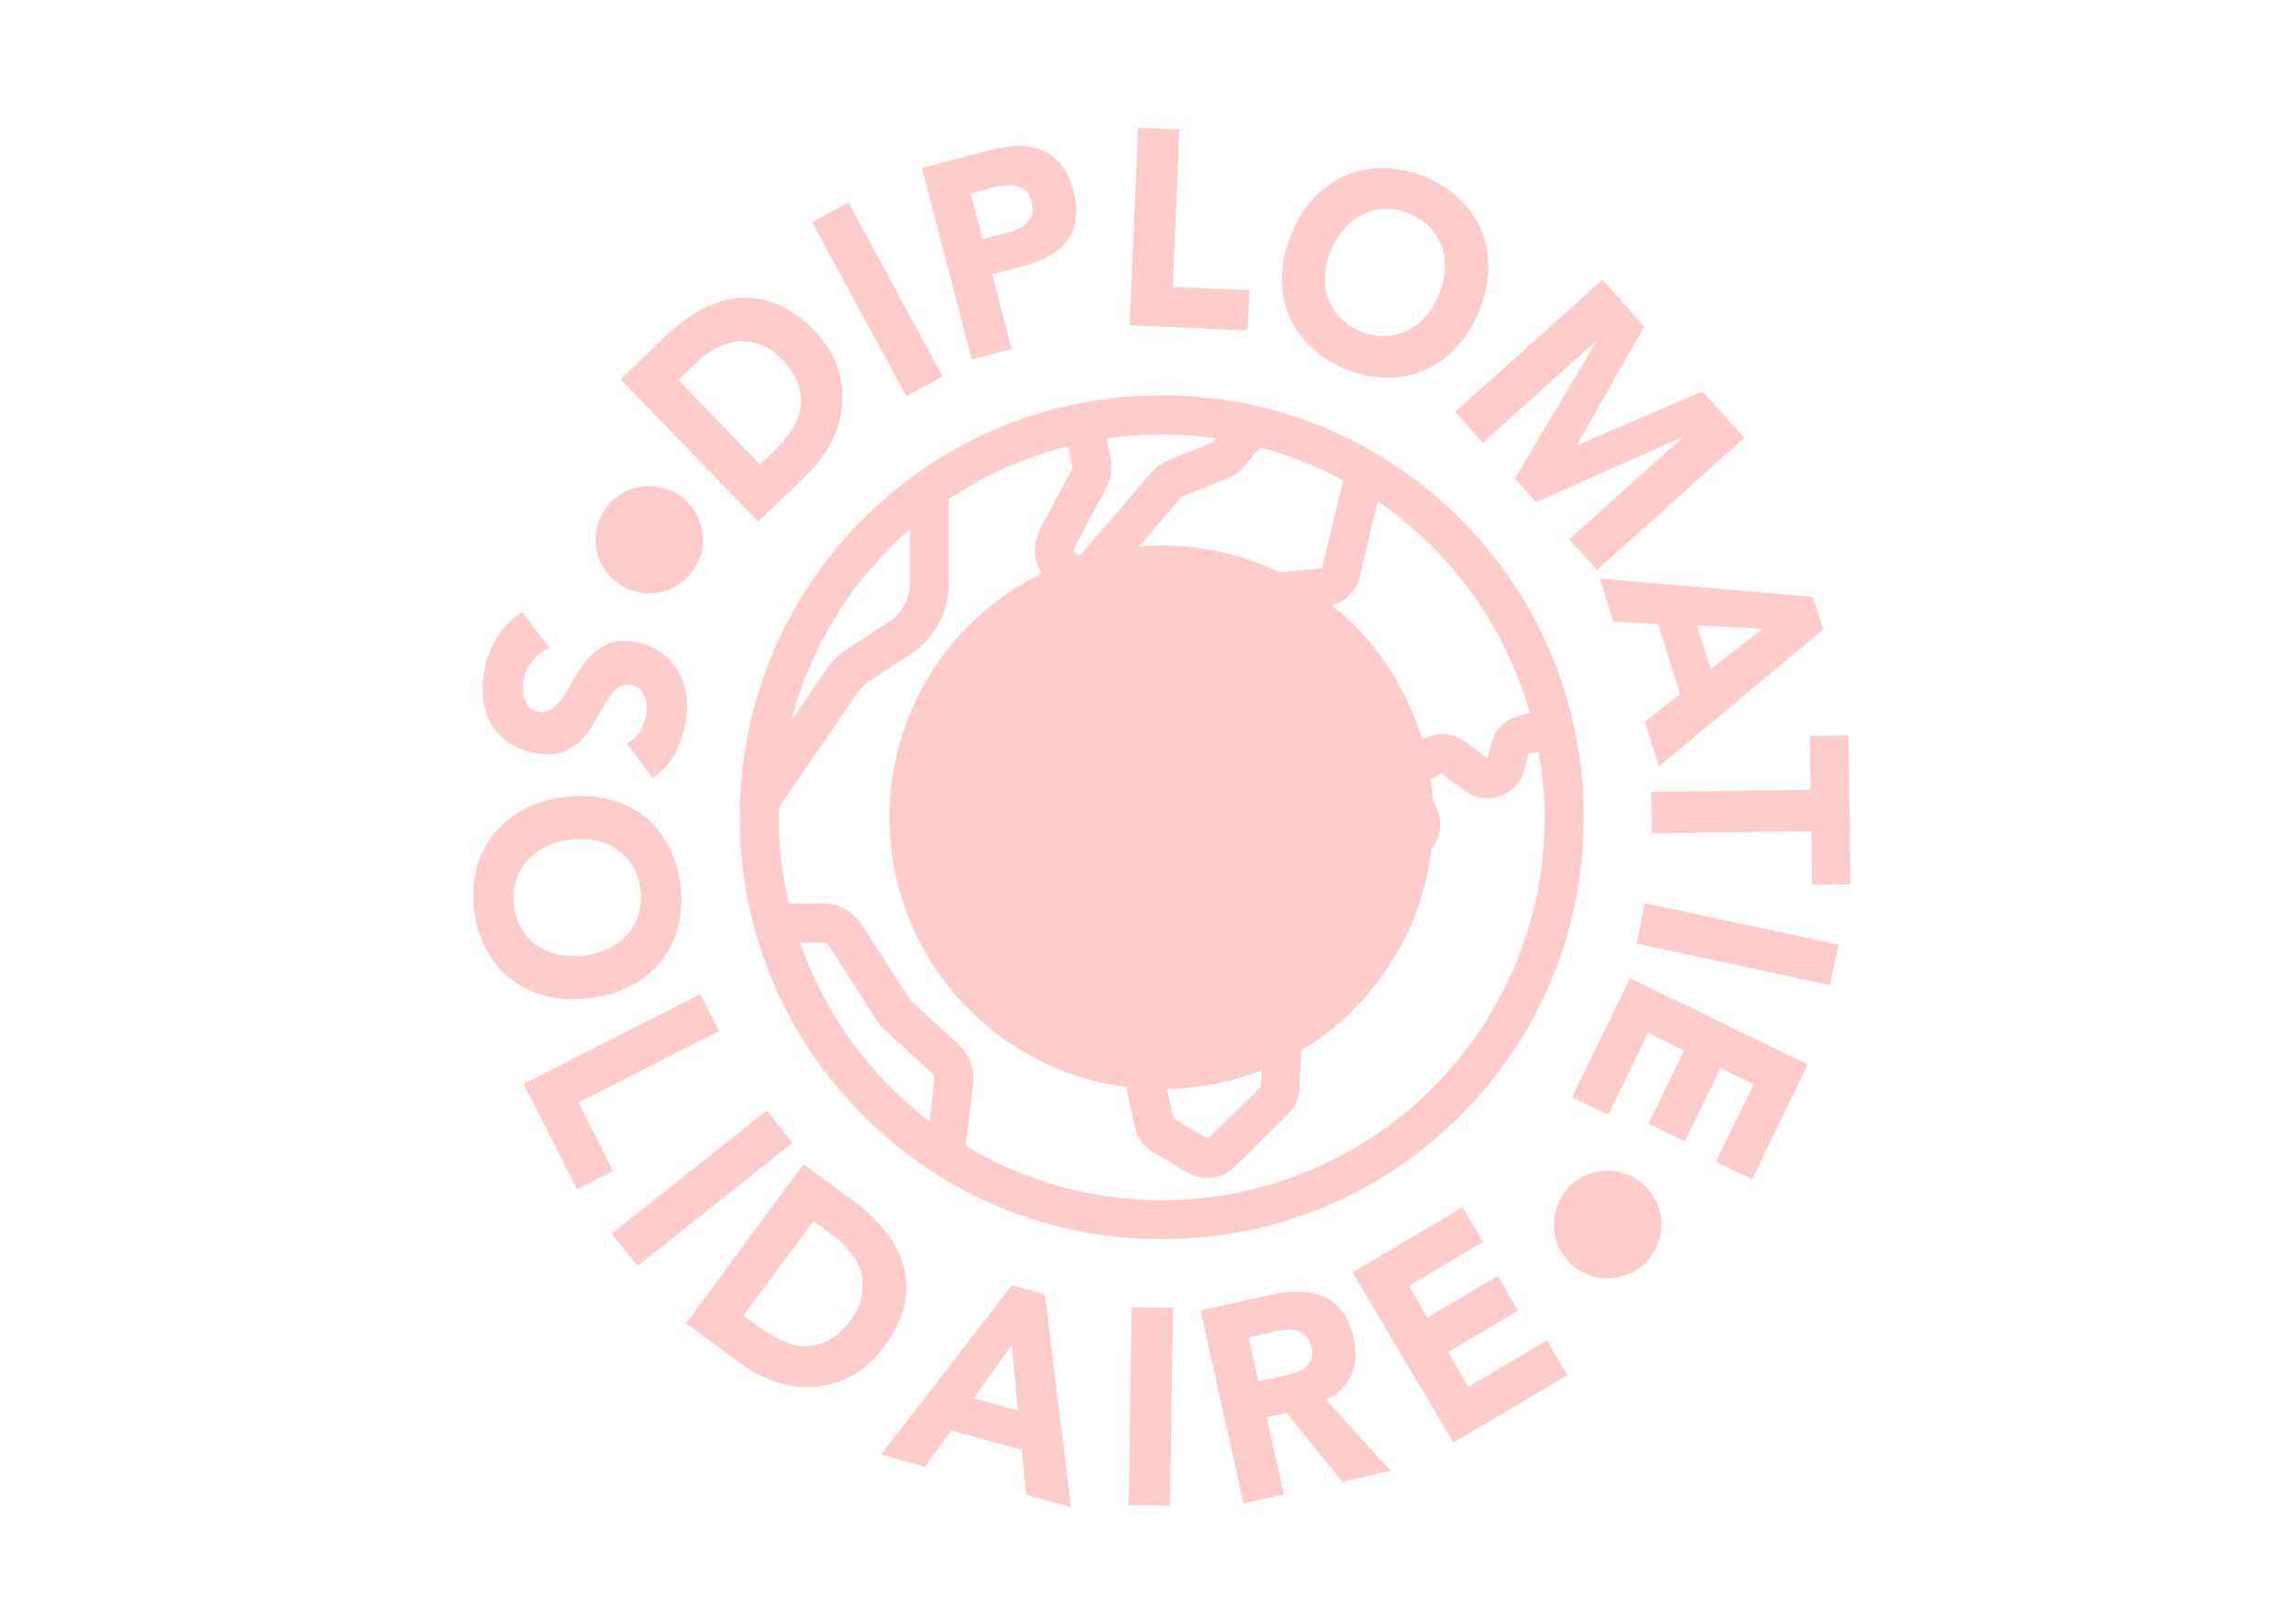
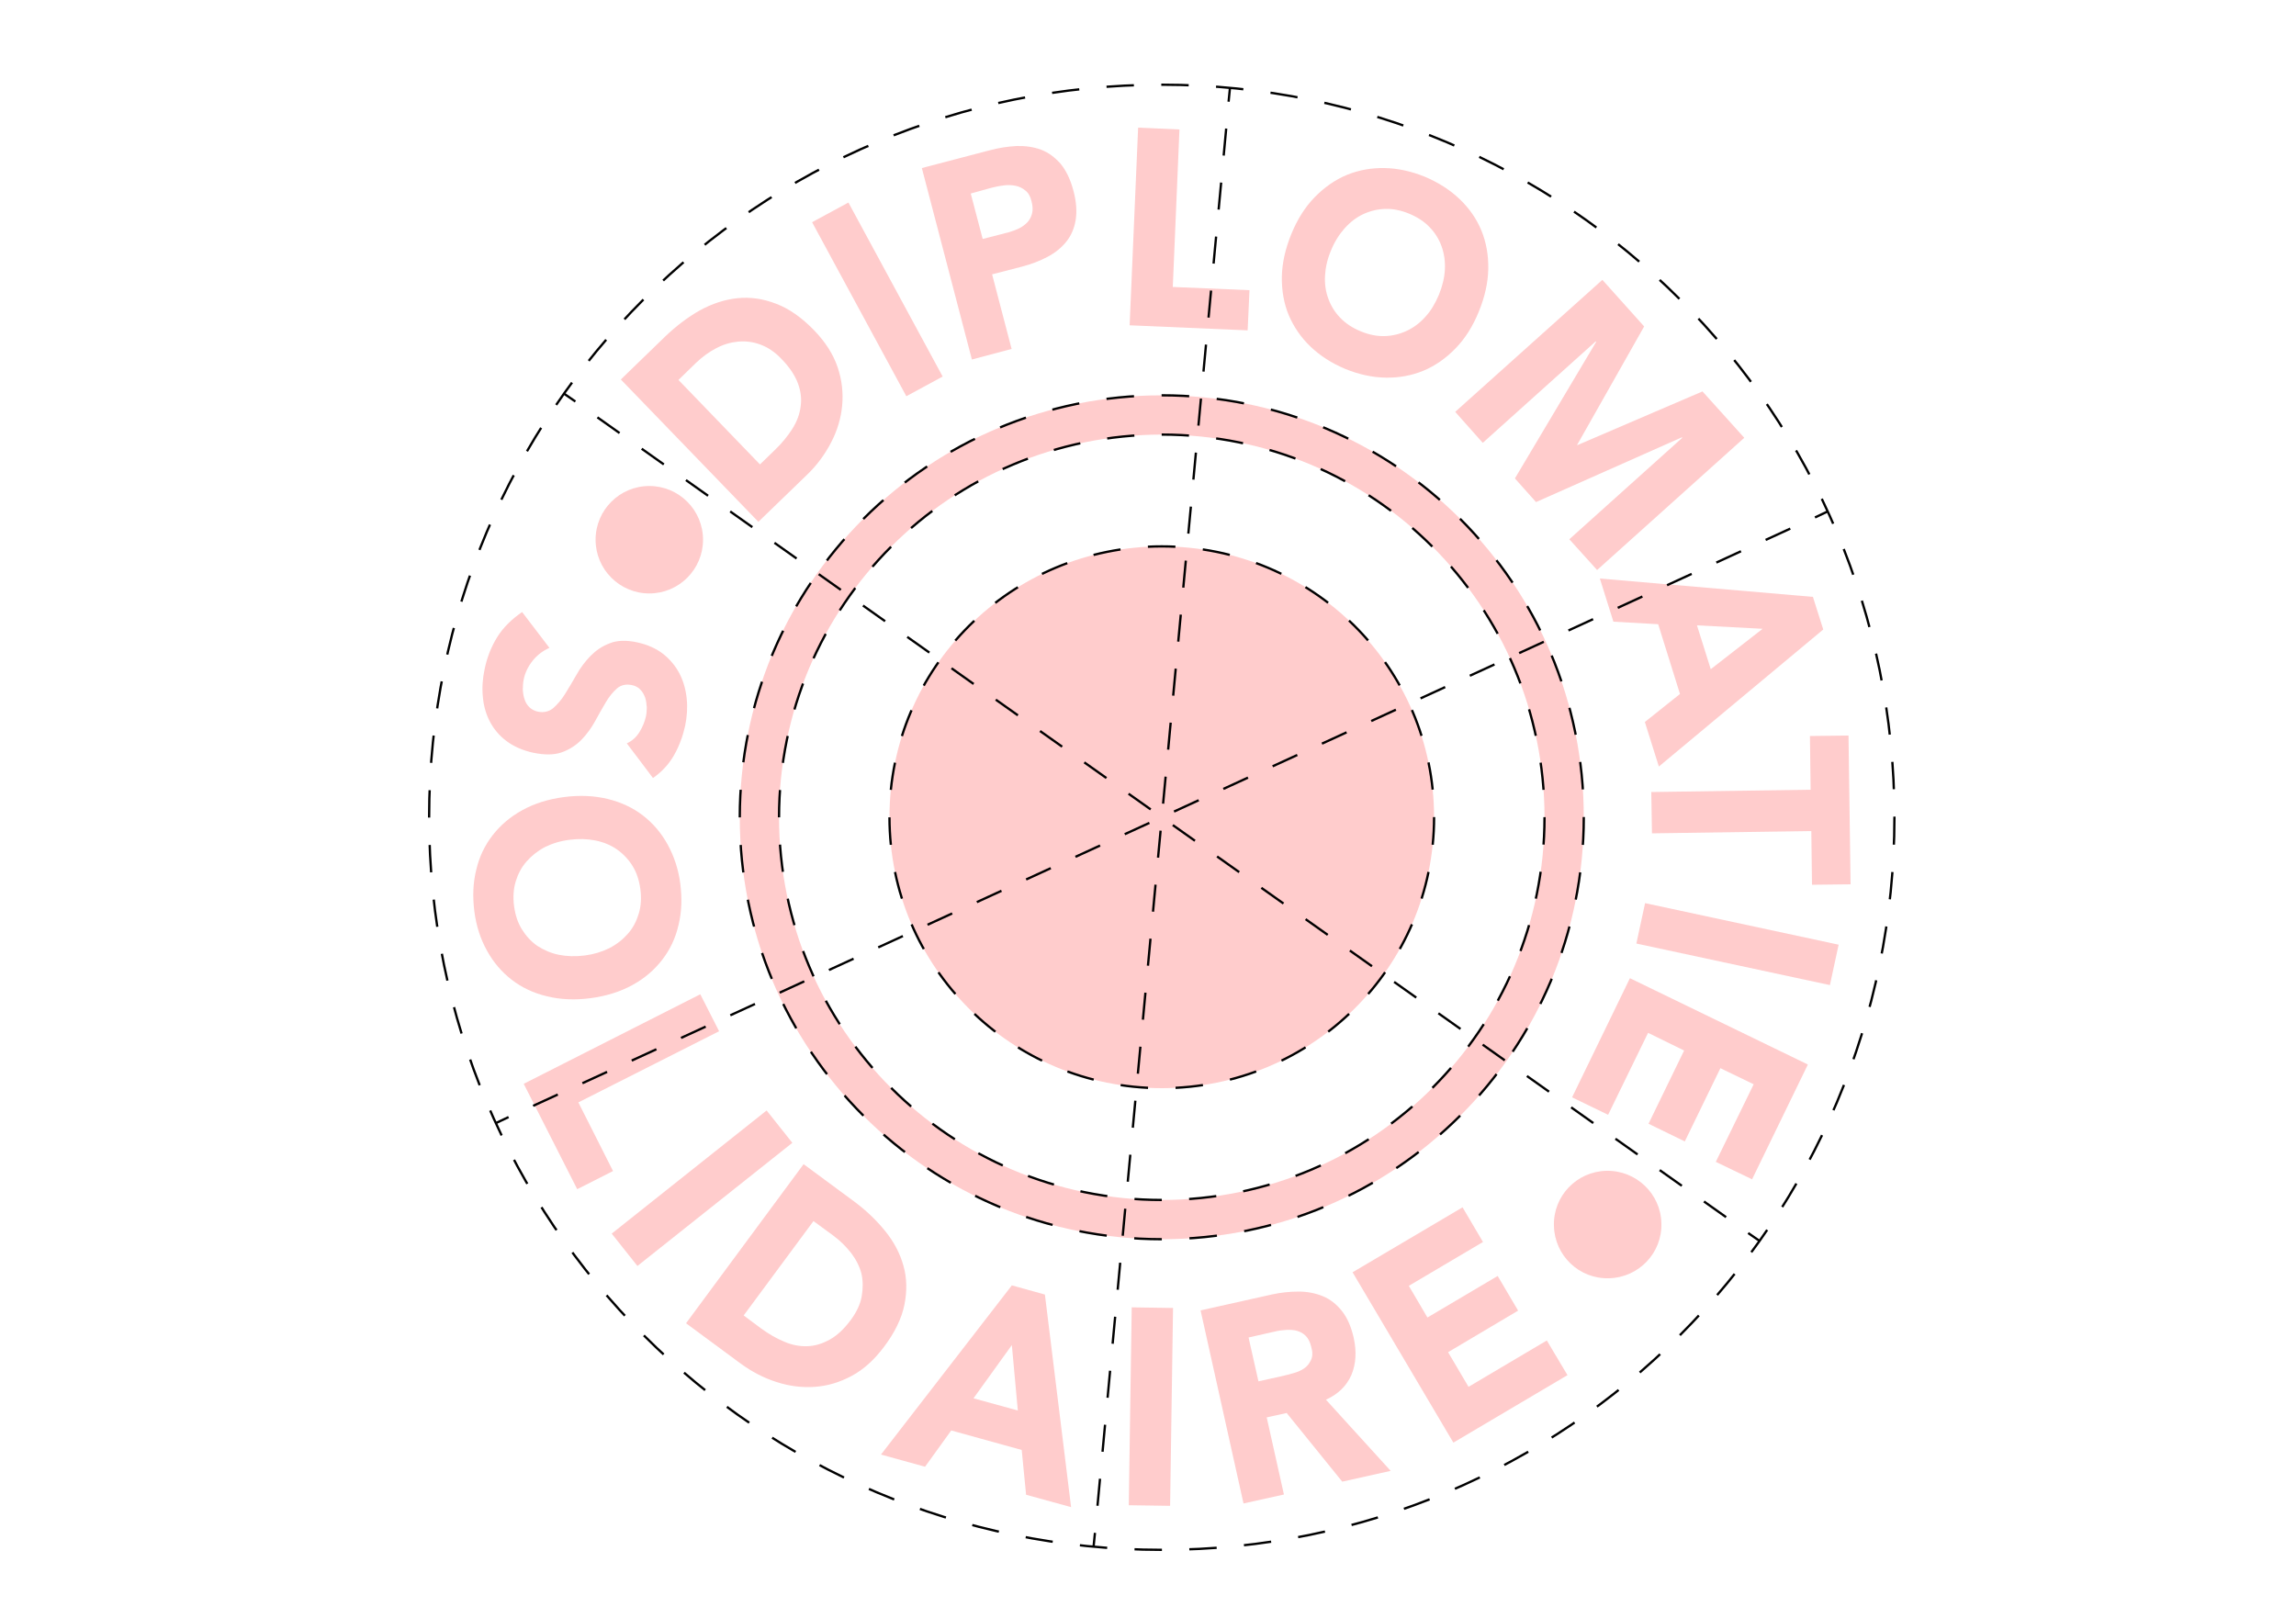
- <svg xmlns="http://www.w3.org/2000/svg" version="1.1" id="Calque_3_1_" x="0px" y="0px" viewBox="-6 -6 1000 700" enable-background="new 0 0 1000 700" xml:space="preserve">
+ <svg xmlns="http://www.w3.org/2000/svg" version="1.1" id="Calque_3_1_" x="0px" y="0px" viewBox="0 0 1000 700" enable-background="new 0 0 1000 700" xml:space="preserve">
+   <g opacity="0.2">
+     <path fill="#FF0000" d="M351.4,206.9c4.4-4.2,7.9-9,10.6-14.2s4.3-10.6,4.8-16.1s-0.1-11.1-2-16.7c-1.9-5.6-5.3-10.9-10.1-15.9   c-5.5-5.7-11.1-9.6-16.7-11.7c-5.7-2.2-11.3-3-16.9-2.4c-5.6,0.6-11,2.4-16.3,5.3c-5.3,3-10.3,6.8-15,11.3l-19.4,18.8l59.9,62   L351.4,206.9z M303.1,158.1c2.7-2.6,5.7-4.8,8.8-6.4c3.2-1.7,6.4-2.6,9.6-2.9c3.2-0.3,6.5,0.1,9.7,1.3c3.3,1.2,6.4,3.3,9.3,6.4   c3.4,3.5,5.7,7,7,10.4c1.3,3.5,1.7,6.9,1.2,10.2c-0.4,3.3-1.6,6.5-3.6,9.7c-2,3.1-4.4,6.1-7.4,9l-6.7,6.5l-35.5-36.8L303.1,158.1z" />
+     <rect x="373.1" y="87.3" transform="matrix(0.8794 -0.4762 0.4762 0.8794 -15.9821 197.6902)" fill="#FF0000" width="18" height="86.2" />
+     <path fill="#FF0000" d="M440.6,152l-8.5-32.5l12.8-3.3c4.2-1.1,7.9-2.5,11.3-4.3s6.1-4,8.2-6.6s3.5-5.8,4.1-9.5s0.3-8-1-12.8   c-1.3-4.9-3.2-8.8-5.6-11.7c-2.5-2.8-5.3-4.9-8.5-6.1c-3.2-1.2-6.8-1.7-10.6-1.6c-3.9,0.2-7.8,0.8-11.9,1.9l-29.4,7.7l21.8,83.4   L440.6,152z M431.8,81.8c1.6-0.4,3.4-0.8,5.2-1c1.8-0.3,3.6-0.2,5.2,0.1c1.6,0.3,3.1,1,4.4,2.1c1.3,1,2.2,2.6,2.7,4.8   c0.5,2,0.6,3.7,0.2,5.2s-1,2.7-2,3.8c-1,1-2.1,1.9-3.5,2.6s-2.8,1.2-4.4,1.7l-11.6,3l-5.2-19.8L431.8,81.8z" />
+     <polygon fill="#FF0000" points="544.2,126.4 510.8,125 513.7,56.4 495.7,55.6 492,141.7 543.4,143.9  " />
+     <path fill="#FF0000" d="M570.8,151c4.2,4,9.2,7.2,15.1,9.7c5.9,2.4,11.8,3.7,17.6,3.8s11.3-0.9,16.4-3c5.1-2.1,9.8-5.4,14-9.7   s7.6-9.7,10.2-16.1c2.6-6.4,4-12.6,4.1-18.6s-0.9-11.6-3-16.7c-2.1-5.1-5.3-9.7-9.5-13.7s-9.2-7.2-15.1-9.7   c-5.9-2.4-11.8-3.7-17.6-3.8c-5.8-0.1-11.3,0.9-16.4,3c-5.1,2.1-9.8,5.4-14,9.7c-4.2,4.3-7.6,9.7-10.2,16.1   c-2.6,6.4-4,12.6-4.1,18.6s0.9,11.6,3,16.7C563.5,142.4,566.6,147,570.8,151z M577.1,120.1c0.2-3.6,1-7.2,2.6-11   c1.5-3.7,3.5-6.9,5.9-9.6s5.1-4.8,8.1-6.2c3-1.4,6.2-2.2,9.6-2.3c3.4-0.1,6.9,0.6,10.5,2.1s6.5,3.4,8.9,5.9s4.1,5.3,5.2,8.4   c1.1,3.1,1.6,6.5,1.4,10.1c-0.2,3.6-1.1,7.2-2.6,10.9c-1.6,3.8-3.5,7-5.9,9.6c-2.4,2.7-5.1,4.7-8.1,6.1c-3,1.4-6.2,2.2-9.6,2.3   c-3.4,0.1-6.9-0.6-10.5-2.1s-6.5-3.4-8.9-5.9s-4.1-5.3-5.2-8.4C577.4,127,576.9,123.7,577.1,120.1z" />
+     <polygon fill="#FF0000" points="645.8,192.9 695,148.7 695.2,148.9 659.8,208.4 669,218.7 732.5,190.5 732.7,190.7 683.5,234.9    695.6,248.3 759.7,190.7 741.5,170.5 687,193.9 686.9,193.8 716.1,142.2 697.9,121.9 633.8,179.4  " />
+     <path fill="#FF0000" d="M702.7,270.8l19.5,1.1l9.5,30.4l-15.3,12.2l6.1,19.4l71.6-59.7l-4.5-14.2l-92.8-8L702.7,270.8z    M767.7,273.9l-22.6,17.6l-6-19.1L767.7,273.9z" />
+     <polygon fill="#FF0000" points="788.6,344 719.2,345 719.5,363 788.9,362 789.2,385.4 806,385.2 805.1,320.4 788.3,320.6  " />
+     <polygon fill="#FF0000" points="712.7,411 797,429.1 800.8,411.5 716.5,393.4  " />
+     <polygon fill="#FF0000" points="684.7,478 700.4,485.6 717.8,449.9 733.5,457.6 718,489.5 733.8,497.2 749.3,465.3 763.8,472.3    747.3,506.1 763.1,513.7 787.4,463.7 709.9,426.1  " />
+     <path fill="#FF0000" d="M699.6,510c-12.9,0.3-23.2,11-22.8,24c0.3,12.9,11,23.2,24,22.8c12.9-0.3,23.2-11,22.8-24   C723.3,519.9,712.5,509.7,699.6,510z" />
+     <path fill="#FF0000" d="M506,172.2c-49.1,0-95.2,19.1-130,53.8c-34.7,34.7-53.8,80.9-53.8,130s19.1,95.2,53.8,130   c34.7,34.7,80.9,53.8,130,53.8s95.2-19.1,130-53.8c34.7-34.7,53.8-80.9,53.8-130s-19.1-95.2-53.8-130   C601.2,191.3,555.1,172.2,506,172.2z M672.7,356c0,92.1-74.6,166.7-166.7,166.7S339.3,448.1,339.3,356S413.9,189.3,506,189.3   S672.7,263.9,672.7,356z M624.6,356c0,65.2-53.1,118-118.6,118s-118.6-52.8-118.6-118S440.5,238,506,238S624.6,290.8,624.6,356z" />
+     <path fill="#FF0000" d="M213.3,314.2c1.7,3.3,4.1,6.2,7.3,8.6s7.1,4.1,11.7,5.1c4.9,1,9,1,12.4-0.2c3.3-1.2,6.1-3,8.5-5.4   c2.3-2.4,4.3-5.1,5.9-8c1.6-3,3.2-5.7,4.7-8.3c1.5-2.6,3.2-4.6,4.9-6.1c1.7-1.5,3.9-2,6.4-1.5c1.6,0.3,2.9,1,3.8,2   c1,1,1.6,2.2,2.1,3.5c0.4,1.3,0.6,2.7,0.7,4.2c0,1.4-0.1,2.8-0.4,4.1c-0.5,2.2-1.4,4.4-2.8,6.7c-1.4,2.3-3.3,3.9-5.5,4.9l11.4,15.1   c3.9-2.7,7-6.1,9.2-10s3.8-8.2,4.8-12.7c0.8-3.9,1.1-7.9,0.7-11.8s-1.4-7.6-3.1-10.9s-4.1-6.2-7.1-8.6c-3.1-2.4-6.8-4.1-11.4-5.1   c-4.7-1-8.7-0.9-11.9,0.4c-3.3,1.2-6,3.1-8.4,5.5c-2.3,2.4-4.4,5.1-6.1,8.2c-1.7,3-3.4,5.8-5,8.4s-3.4,4.6-5.2,6.2   c-1.9,1.5-4.1,2-6.6,1.5c-1.5-0.3-2.7-1-3.7-1.9c-1-1-1.7-2.1-2.1-3.4c-0.5-1.3-0.7-2.8-0.8-4.3c0-1.5,0.1-3,0.4-4.5   c0.6-2.9,1.9-5.6,3.9-8.1s4.4-4.3,7.3-5.6l-11.9-15.6c-4.5,3.1-8.1,6.6-10.7,10.7c-2.6,4.1-4.5,8.8-5.6,14   c-0.9,4.2-1.2,8.2-0.8,12.2C210.6,307.3,211.6,310.9,213.3,314.2z" />
+     <path fill="#FF0000" d="M257.2,434.8c6.8-0.9,12.9-2.8,18.2-5.7c5.3-2.9,9.6-6.6,13-11s5.8-9.4,7.1-15.1c1.4-5.6,1.6-11.6,0.8-18   c-0.8-6.3-2.7-12-5.5-17.1s-6.4-9.3-10.8-12.7c-4.4-3.4-9.6-5.8-15.4-7.2c-5.8-1.4-12.2-1.7-19-0.8c-6.8,0.9-12.9,2.8-18.1,5.7   c-5.3,2.9-9.6,6.6-13,11s-5.8,9.4-7.1,15.1c-1.4,5.6-1.6,11.6-0.8,18c0.8,6.3,2.7,12.1,5.5,17.1c2.8,5.1,6.4,9.3,10.8,12.7   c4.4,3.4,9.5,5.8,15.4,7.2C244,435.4,250.4,435.7,257.2,434.8z M227.3,404.8c-1.8-2.9-2.9-6.3-3.4-10.1c-0.5-3.8-0.3-7.4,0.7-10.7   c1-3.3,2.5-6.2,4.7-8.7s4.8-4.6,8-6.3c3.2-1.6,6.8-2.7,10.8-3.2c3.9-0.5,7.7-0.4,11.2,0.3c3.5,0.7,6.7,2,9.4,3.9s5,4.3,6.8,7.2   c1.8,2.9,2.9,6.3,3.4,10.1c0.5,3.8,0.3,7.4-0.7,10.7c-1,3.3-2.5,6.2-4.7,8.7s-4.8,4.6-8.1,6.3c-3.2,1.6-6.8,2.7-10.7,3.2   c-4,0.5-7.8,0.4-11.3-0.3c-3.5-0.7-6.6-2.1-9.4-3.9C231.3,410.1,229.1,407.7,227.3,404.8z" />
+     <polygon fill="#FF0000" points="251.9,480.2 313.2,449.2 305,433.1 228.1,472.1 251.4,518 267,510.1  " />
+     <rect x="262.7" y="508.6" transform="matrix(0.7827 -0.6223 0.6223 0.7827 -255.6941 302.7554)" fill="#FF0000" width="86.2" height="18" />
+     <path fill="#FF0000" d="M393.9,568.4c1.2-6,1.1-11.7-0.4-17c-1.5-5.4-4.1-10.4-8-15.2c-3.8-4.7-8.4-9.1-13.7-13L350,507.1   l-51.2,69.3l23.7,17.5c4.9,3.6,10.1,6.3,15.7,8.1s11.1,2.5,16.7,2.1s10.9-2,16.1-4.8s9.8-7,14-12.6   C389.7,580.5,392.7,574.3,393.9,568.4z M375.3,564.7c-0.6,3.4-2.2,6.8-4.7,10.2c-2.9,3.9-5.9,6.8-9.2,8.6c-3.2,1.8-6.5,2.8-9.8,2.9   c-3.3,0.1-6.7-0.5-10.1-2c-3.4-1.4-6.8-3.4-10.1-5.8l-7.5-5.6l30.4-41.1l8.6,6.3c3,2.2,5.6,4.8,7.8,7.6c2.2,2.9,3.7,5.9,4.5,9   C375.9,558,375.9,561.3,375.3,564.7z" />
+     <path fill="#FF0000" d="M440.7,559.9l-57,73.7l19.2,5.3l11.4-15.8l30.7,8.5l1.9,19.5l19.6,5.4l-11.4-92.6L440.7,559.9z M424,609.1   l16.7-23.2l2.6,28.5L424,609.1z" />
+     <rect x="458.1" y="603.7" transform="matrix(1.481980e-02 -0.9999 0.9999 1.481980e-02 -118.7969 1104.774)" fill="#FF0000" width="86.2" height="18" />
+     <path fill="#FF0000" d="M588.6,598.9c2-4.8,2.3-10.2,1-16.1c-1.1-4.9-2.8-8.8-5.2-11.8c-2.3-2.9-5.1-5.1-8.3-6.4   c-3.2-1.3-6.7-2-10.5-2s-7.8,0.4-11.8,1.3l-30.9,6.9l18.7,84.1l17.6-3.9l-7.5-33.6l8.7-1.9l24.2,29.9l21.1-4.7l-28.2-31   C582.8,607.3,586.5,603.7,588.6,598.9z M571,592.4c-0.7,1.5-1.6,2.7-2.9,3.6c-1.3,0.9-2.8,1.6-4.6,2.1c-1.7,0.5-3.4,0.9-5,1.3   l-10.4,2.3l-4.3-19.1l11.5-2.6c1.6-0.4,3.2-0.6,4.9-0.7c1.7-0.1,3.3,0,4.7,0.4s2.7,1.1,3.8,2.2c1.1,1.1,1.9,2.7,2.4,4.8   C571.8,589.1,571.7,590.9,571,592.4z" />
+     <polygon fill="#FF0000" points="639.6,604.1 630.7,589 661.2,570.9 652.3,555.8 621.7,573.9 613.6,560.1 645.9,541 637,525.9    589.1,554.2 633,628.4 682.7,599 673.7,583.9  " />
+     <ellipse fill="#FF0000" cx="282.8" cy="235.1" rx="23.4" ry="23.4" />
+   </g>
  <g>
-     <path fill="rgba(255,0,0,.2)" d="M345.4,200.9c4.4-4.2,7.9-9,10.6-14.2c2.7-5.2,4.3-10.6,4.8-16.1c0.5-5.5-0.1-11.1-2-16.7   c-1.9-5.6-5.3-10.9-10.1-15.9c-5.5-5.7-11.1-9.6-16.7-11.7c-5.7-2.2-11.3-3-16.9-2.4c-5.6,0.6-11,2.4-16.3,5.3   c-5.3,3-10.3,6.8-15,11.3l-19.4,18.8l59.9,62L345.4,200.9z M297.1,152.1c2.7-2.6,5.7-4.8,8.8-6.4c3.2-1.7,6.4-2.6,9.6-2.9   c3.2-0.3,6.5,0.1,9.7,1.3c3.3,1.2,6.4,3.3,9.3,6.4c3.4,3.5,5.7,7,7,10.4c1.3,3.5,1.7,6.9,1.2,10.2c-0.4,3.3-1.6,6.5-3.6,9.7   c-2,3.1-4.4,6.1-7.4,9l-6.7,6.5l-35.5-36.8L297.1,152.1z" />
-     <rect x="367.1" y="81.3" transform="matrix(0.8794 -0.4762 0.4762 0.8794 -13.853 194.0854)" fill="rgba(255,0,0,.2)" width="18" height="86.2" />
-     <path fill="rgba(255,0,0,.2)" d="M434.6,146l-8.5-32.5l12.8-3.3c4.2-1.1,7.9-2.5,11.3-4.3c3.4-1.8,6.1-4,8.2-6.6c2.1-2.6,3.5-5.8,4.1-9.5   c0.6-3.7,0.3-8-1-12.8c-1.3-4.9-3.2-8.8-5.6-11.7c-2.5-2.8-5.3-4.9-8.5-6.1c-3.2-1.2-6.8-1.7-10.6-1.6c-3.9,0.2-7.8,0.8-11.9,1.9   l-29.4,7.7l21.8,83.4L434.6,146z M425.8,75.8c1.6-0.4,3.4-0.8,5.2-1c1.8-0.3,3.6-0.2,5.2,0.1c1.6,0.3,3.1,1,4.4,2.1   c1.3,1,2.2,2.6,2.7,4.8c0.5,2,0.6,3.7,0.2,5.2c-0.4,1.5-1,2.7-2,3.8c-1,1-2.1,1.9-3.5,2.6c-1.4,0.7-2.8,1.2-4.4,1.7l-11.6,3   l-5.2-19.8L425.8,75.8z" />
-     <polygon fill="rgba(255,0,0,.2)" points="538.2,120.4 504.8,119 507.7,50.4 489.7,49.6 486,135.7 537.4,137.9  " />
-     <path fill="rgba(255,0,0,.2)" d="M564.8,145c4.2,4,9.2,7.2,15.1,9.7c5.9,2.4,11.8,3.7,17.6,3.8c5.8,0.1,11.3-0.9,16.4-3   c5.1-2.1,9.8-5.4,14-9.7c4.2-4.3,7.6-9.7,10.2-16.1c2.6-6.4,4-12.6,4.1-18.6c0.1-6-0.9-11.6-3-16.7c-2.1-5.1-5.3-9.7-9.5-13.7   c-4.2-4-9.2-7.2-15.1-9.7c-5.9-2.4-11.8-3.7-17.6-3.8c-5.8-0.1-11.3,0.9-16.4,3c-5.1,2.1-9.8,5.4-14,9.7   c-4.2,4.3-7.6,9.7-10.2,16.1c-2.6,6.4-4,12.6-4.1,18.6c-0.1,6,0.9,11.6,3,16.7C557.5,136.4,560.6,141,564.8,145z M571.1,114.1   c0.2-3.6,1-7.2,2.6-11c1.5-3.7,3.5-6.9,5.9-9.6c2.4-2.7,5.1-4.8,8.1-6.2c3-1.4,6.2-2.2,9.6-2.3c3.4-0.1,6.9,0.6,10.5,2.1   c3.6,1.5,6.5,3.4,8.9,5.9c2.4,2.5,4.1,5.3,5.2,8.4c1.1,3.1,1.6,6.5,1.4,10.1c-0.2,3.6-1.1,7.2-2.6,10.9c-1.6,3.8-3.5,7-5.9,9.6   c-2.4,2.7-5.1,4.7-8.1,6.1c-3,1.4-6.2,2.2-9.6,2.3c-3.4,0.1-6.9-0.6-10.5-2.1c-3.6-1.5-6.5-3.4-8.9-5.9c-2.4-2.5-4.1-5.3-5.2-8.4   C571.4,121,570.9,117.7,571.1,114.1z" />
-     <polygon fill="rgba(255,0,0,.2)" points="639.8,186.9 689,142.7 689.2,142.9 653.8,202.4 663,212.7 726.5,184.5 726.7,184.7 677.5,228.9   689.6,242.3 753.7,184.7 735.5,164.5 681,187.9 680.9,187.8 710.1,136.2 691.9,115.9 627.8,173.4  " />
-     <path fill="rgba(255,0,0,.2)" d="M696.7,264.8l19.5,1.1l9.5,30.4l-15.3,12.2l6.1,19.4l71.6-59.7l-4.5-14.2l-92.8-8L696.7,264.8z    M761.7,267.9l-22.6,17.6l-6-19.1L761.7,267.9z" />
-     <polygon fill="rgba(255,0,0,.2)" points="782.6,338 713.2,339 713.5,357 782.9,356 783.2,379.4 800,379.2 799.1,314.4 782.3,314.6  " />
-     <polygon fill="rgba(255,0,0,.2)" points="706.7,405 791,423.1 794.8,405.5 710.5,387.4  " />
-     <polygon fill="rgba(255,0,0,.2)" points="678.7,472 694.4,479.6 711.8,443.9 727.5,451.6 712,483.5 727.8,491.2 743.3,459.3 757.8,466.3   741.3,500.1 757.1,507.7 781.4,457.7 703.9,420.1  " />
-     <path fill="rgba(255,0,0,.2)" d="M693.6,504c-12.9,0.3-23.2,11-22.8,24c0.3,12.9,11,23.2,24,22.8c12.9-0.3,23.2-11,22.8-24   C717.3,513.9,706.5,503.7,693.6,504z" />
-     <path fill="rgba(255,0,0,.2)" d="M500,166.2c-49.1,0-95.2,19.1-130,53.8c-34.7,34.7-53.8,80.9-53.8,130s19.1,95.2,53.8,130   c34.7,34.7,80.9,53.8,130,53.8s95.2-19.1,130-53.8c34.7-34.7,53.8-80.9,53.8-130s-19.1-95.2-53.8-130   C595.2,185.3,549.1,166.2,500,166.2z M535.8,197.2l7.2-8.3c12.5,3.4,24.7,8.2,36.1,14.4c-0.9,3.3-7.8,32-9.3,38.2l-18.3,1.9l0,0   l0,0c-16.1-7.8-33.4-11.8-51.5-11.8c-3.1,0-6.3,0.1-9.8,0.4l18.2-21.3c0.2-0.2,0.5-0.4,0.8-0.5l19.4-7.8   C531.4,201.3,533.9,199.5,535.8,197.2z M502.3,468.4c14.2-0.3,28.1-3,41.2-8.2l-0.3,7.2L520.1,490l-14.9-8.8   C505,480.7,503.7,475,502.3,468.4z M462.2,232.1l13.7-25.8c2.1-3.9,2.7-8.4,1.8-12.7L476,185c7.9-1.2,16-1.7,24-1.7   c8,0,16,0.6,23.9,1.7c-0.8,0.8-1.6,1.6-1.7,1.7l-19.4,7.8c-2.8,1.1-5.4,3-7.3,5.3L465.3,235c-0.3,0.4-0.9,0.7-1.4,0.7l-0.1,0   c-0.6,0-1.1-0.2-1.5-0.7C461.4,233.9,462.2,232.1,462.2,232.1z M390.3,224.5v23.7c0,6.7-3.4,12.9-9,16.6l-17.6,11.4   c-4.1,2.7-7.6,6.1-10.3,10.1l-14.8,21.7C347.1,275.5,364.9,246.7,390.3,224.5z M401,464.3l-2.2,18.1c-26.2-20-45.6-47-56.4-77.9   h9.9c1.2,0,2.2,0.6,2.8,1.6l21,32.7c1,1.5,2.1,2.9,3.4,4l20.4,18.6C400.7,462.1,401.1,463.2,401,464.3z M666.8,350   c0,92-74.8,166.8-166.8,166.8c-30.1,0-59.7-8.2-85.4-23.6l3.3-26.8c0.8-6.5-1.6-13.1-6.5-17.5c-7.1-6.5-20.6-18.9-21-19.3l-21-32.7   c-3.8-5.9-10.2-9.4-17.1-9.4h-14.8c-2.8-12.2-4.3-24.9-4.3-37.5c0-1.4,0-2.7,0-4.1l34.2-50.1c1.5-2.2,3.4-4,5.6-5.4l17.5-11.4   c10.5-6.8,16.7-18.3,16.7-30.8v-36.7c15.9-10.7,33.4-18.5,52-23.1l1.8,8.8c0.1,0.4,0,0.9-0.2,1.3l-13.7,25.8   c-0.9,1.6-1.9,5.7-2,5.9c-0.9,4.7,0,9.6,2.5,13.6l0,0l0,0c-19.5,9.6-36,24.4-47.7,42.7c-12.1,19-18.5,41-18.5,63.6   c0,59.4,44.3,109.8,103.1,117.4l0,0l0,0l3.8,17.5c1,4.6,3.9,8.6,8,11l15.1,8.8c2.6,1.5,5.5,2.3,8.5,2.3c4.5,0,8.7-1.7,11.8-4.8   l23.2-22.8c3.1-3,4.9-7.1,5.1-11.4l0.7-16.5l0,0l0,0c31.4-18.8,52.6-51.6,56.8-87.9l0,0l0,0c3.4-4.1,4.6-9.7,3.3-14.8   c-0.5-2.1-1.4-4-2.7-5.7l0,0l0,0c-0.2-3.2-0.5-6.4-1-9.7l4.8-2.5l9.7,7.3c3,2.2,6.4,3.4,10.1,3.4c1.9,0,3.8-0.3,5.7-1   c5.3-1.9,9.4-6.3,10.7-11.8l1.6-6.5l4.3-0.8C665.9,330.8,666.8,340.4,666.8,350z M656.7,305.5c-6.4,1.2-11.6,6.2-13.2,12.5   l-1.6,6.4l-9.7-7.2c-2.9-2.2-6.5-3.4-10.2-3.4c-2.7,0-5.4,0.7-7.8,1.9l-0.8,0.4l0,0l0,0c-6.9-23-20.4-43.2-39.2-58.4l0,0l0,0   c5.9-1.6,10.6-6.4,12-12.3l7.9-33c32.2,22.1,55.7,54.9,66.3,92.3L656.7,305.5z" />
-     <path fill="rgba(255,0,0,.2)" d="M207.3,308.2c1.7,3.3,4.1,6.2,7.3,8.6s7.1,4.1,11.7,5.1c4.9,1,9,1,12.4-0.2c3.3-1.2,6.1-3,8.5-5.4   c2.3-2.4,4.3-5.1,5.9-8c1.6-3,3.2-5.7,4.7-8.3c1.5-2.6,3.2-4.6,4.9-6.1c1.7-1.5,3.9-2,6.4-1.5c1.6,0.3,2.9,1,3.8,2   c1,1,1.6,2.2,2.1,3.5c0.4,1.3,0.6,2.7,0.7,4.2c0,1.4-0.1,2.8-0.4,4.1c-0.5,2.2-1.4,4.4-2.8,6.7c-1.4,2.3-3.3,3.9-5.5,4.9l11.4,15.1   c3.9-2.7,7-6.1,9.2-10c2.2-3.9,3.8-8.2,4.8-12.7c0.8-3.9,1.1-7.9,0.7-11.8c-0.4-3.9-1.4-7.6-3.1-10.9c-1.7-3.3-4.1-6.2-7.1-8.6   c-3.1-2.4-6.8-4.1-11.4-5.1c-4.7-1-8.7-0.9-11.9,0.4c-3.3,1.2-6,3.1-8.4,5.5c-2.3,2.4-4.4,5.1-6.1,8.2c-1.7,3-3.4,5.8-5,8.4   c-1.6,2.6-3.4,4.6-5.2,6.2c-1.9,1.5-4.1,2-6.6,1.5c-1.5-0.3-2.7-1-3.7-1.9c-1-1-1.7-2.1-2.1-3.4c-0.5-1.3-0.7-2.8-0.8-4.3   c0-1.5,0.1-3,0.4-4.5c0.6-2.9,1.9-5.6,3.9-8.1c2-2.5,4.4-4.3,7.3-5.6l-11.9-15.6c-4.5,3.1-8.1,6.6-10.7,10.7   c-2.6,4.1-4.5,8.8-5.6,14c-0.9,4.2-1.2,8.2-0.8,12.2C204.6,301.3,205.6,304.9,207.3,308.2z" />
-     <path fill="rgba(255,0,0,.2)" d="M251.2,428.8c6.8-0.9,12.9-2.8,18.2-5.7c5.3-2.9,9.6-6.6,13-11c3.4-4.4,5.8-9.4,7.1-15.1   c1.4-5.6,1.6-11.6,0.8-18c-0.8-6.3-2.7-12-5.5-17.1c-2.8-5.1-6.4-9.3-10.8-12.7c-4.4-3.4-9.6-5.8-15.4-7.2   c-5.8-1.4-12.2-1.7-19-0.8c-6.8,0.9-12.9,2.8-18.1,5.7c-5.3,2.9-9.6,6.6-13,11c-3.4,4.4-5.8,9.4-7.1,15.1c-1.4,5.6-1.6,11.6-0.8,18   c0.8,6.3,2.7,12.1,5.5,17.1c2.8,5.1,6.4,9.3,10.8,12.7c4.4,3.4,9.5,5.8,15.4,7.2C238,429.4,244.4,429.7,251.2,428.8z M221.3,398.8   c-1.8-2.9-2.9-6.3-3.4-10.1c-0.5-3.8-0.3-7.4,0.7-10.7c1-3.3,2.5-6.2,4.7-8.7c2.2-2.5,4.8-4.6,8-6.3c3.2-1.6,6.8-2.7,10.8-3.2   c3.9-0.5,7.7-0.4,11.2,0.3c3.5,0.7,6.7,2,9.4,3.9c2.7,1.9,5,4.3,6.8,7.2c1.8,2.9,2.9,6.3,3.4,10.1c0.5,3.8,0.3,7.4-0.7,10.7   c-1,3.3-2.5,6.2-4.7,8.7c-2.2,2.5-4.8,4.6-8.1,6.3c-3.2,1.6-6.8,2.7-10.7,3.2c-4,0.5-7.8,0.4-11.3-0.3c-3.5-0.7-6.6-2.1-9.4-3.9   C225.3,404.1,223.1,401.7,221.3,398.8z" />
-     <polygon fill="rgba(255,0,0,.2)" points="245.9,474.2 307.2,443.2 299,427.1 222.1,466.1 245.4,512 261,504.1  " />
-     <rect x="256.7" y="502.6" transform="matrix(0.7827 -0.6223 0.6223 0.7827 -253.2332 297.7441)" fill="rgba(255,0,0,.2)" width="86.2" height="18" />
-     <path fill="rgba(255,0,0,.2)" d="M387.9,562.4c1.2-6,1.1-11.7-0.4-17c-1.5-5.4-4.1-10.4-8-15.2c-3.8-4.7-8.4-9.1-13.7-13l-21.8-16.1   l-51.2,69.3l23.7,17.5c4.9,3.6,10.1,6.3,15.7,8.1c5.6,1.8,11.1,2.5,16.7,2.1c5.6-0.4,10.9-2,16.1-4.8c5.2-2.8,9.8-7,14-12.6   C383.7,574.5,386.7,568.3,387.9,562.4z M369.3,558.7c-0.6,3.4-2.2,6.8-4.7,10.2c-2.9,3.9-5.9,6.8-9.2,8.6c-3.2,1.8-6.5,2.8-9.8,2.9   c-3.3,0.1-6.7-0.5-10.1-2c-3.4-1.4-6.8-3.4-10.1-5.8l-7.5-5.6l30.4-41.1l8.6,6.3c3,2.2,5.6,4.8,7.8,7.6c2.2,2.9,3.7,5.9,4.5,9   C369.9,552,369.9,555.3,369.3,558.7z" />
-     <path fill="rgba(255,0,0,.2)" d="M434.7,553.9l-57,73.7l19.2,5.3l11.4-15.8l30.7,8.5l1.9,19.5l19.6,5.4l-11.4-92.6L434.7,553.9z M418,603.1   l16.7-23.2l2.6,28.5L418,603.1z" />
-     <rect x="452.1" y="597.7" transform="matrix(1.481995e-02 -0.9999 0.9999 1.481995e-02 -118.7417 1092.832)" fill="rgba(255,0,0,.2)" width="86.2" height="18" />
-     <path fill="rgba(255,0,0,.2)" d="M582.6,592.9c2-4.8,2.3-10.2,1-16.1c-1.1-4.9-2.8-8.8-5.2-11.8c-2.3-2.9-5.1-5.1-8.3-6.4   c-3.2-1.3-6.7-2-10.5-2c-3.8,0-7.8,0.4-11.8,1.3l-30.9,6.9l18.7,84.1l17.6-3.9l-7.5-33.6l8.7-1.9l24.2,29.9l21.1-4.7l-28.2-31   C576.8,601.3,580.5,597.7,582.6,592.9z M565,586.4c-0.7,1.5-1.6,2.7-2.9,3.6c-1.3,0.9-2.8,1.6-4.6,2.1c-1.7,0.5-3.4,0.9-5,1.3   l-10.4,2.3l-4.3-19.1l11.5-2.6c1.6-0.4,3.2-0.6,4.9-0.7c1.7-0.1,3.3,0,4.7,0.4c1.4,0.4,2.7,1.1,3.8,2.2c1.1,1.1,1.9,2.7,2.4,4.8   C565.8,583.1,565.7,584.9,565,586.4z" />
-     <polygon fill="rgba(255,0,0,.2)" points="633.6,598.1 624.7,583 655.2,564.9 646.3,549.8 615.7,567.9 607.6,554.1 639.9,535 631,519.9   583.1,548.2 627,622.4 676.7,593 667.7,577.9  " />
-     <ellipse transform="matrix(0.9988 -4.915991e-02 4.915991e-02 0.9988 -10.9283 13.8826)" fill="rgba(255,0,0,.2)" cx="276.8" cy="229.1" rx="23.4" ry="23.4" />
+     <circle fill="none" stroke="#000000" stroke-miterlimit="10" stroke-dasharray="12.03,12.03" cx="506" cy="356" r="183.8" />
+   </g>
+   <g>
+     <circle fill="none" stroke="#000000" stroke-miterlimit="10" stroke-dasharray="11.903,11.903" cx="506" cy="356" r="166.7" />
+   </g>
+   <g>
+     <circle fill="none" stroke="#000000" stroke-miterlimit="10" stroke-dasharray="11.934,11.934" cx="506" cy="356" r="319.1" />
+   </g>
+   <g>
+     <ellipse fill="none" stroke="#000000" stroke-miterlimit="10" stroke-dasharray="11.989,11.989" cx="506" cy="356" rx="118.6" ry="118" />
+   </g>
+   <g>
+     <g>
+       <line fill="none" stroke="#000000" stroke-miterlimit="10" x1="245.7" y1="171.5" x2="250.6" y2="174.9" />
+       <line fill="none" stroke="#000000" stroke-miterlimit="10" stroke-dasharray="11.814,11.814" x1="260.2" y1="181.8" x2="756.6" y2="533.6" />
+       <line fill="none" stroke="#000000" stroke-miterlimit="10" x1="761.4" y1="537.1" x2="766.3" y2="540.5" />
+     </g>
+   </g>
+   <g>
+     <g>
+       <line fill="none" stroke="#000000" stroke-miterlimit="10" x1="216" y1="489.2" x2="221.5" y2="486.6" />
+       <line fill="none" stroke="#000000" stroke-miterlimit="10" stroke-dasharray="11.814,11.814" x1="232.2" y1="481.7" x2="785.1" y2="227.8" />
+       <line fill="none" stroke="#000000" stroke-miterlimit="10" x1="790.5" y1="225.4" x2="796" y2="222.8" />
+     </g>
+   </g>
+   <g>
+     <g>
+       <line fill="none" stroke="#000000" stroke-miterlimit="10" x1="476.3" y1="673.7" x2="476.9" y2="667.7" />
+       <line fill="none" stroke="#000000" stroke-miterlimit="10" stroke-dasharray="11.814,11.814" x1="478" y1="655.9" x2="534.6" y2="50.2" />
+       <line fill="none" stroke="#000000" stroke-miterlimit="10" x1="535.1" y1="44.3" x2="535.7" y2="38.3" />
+     </g>
  </g>
</svg>
